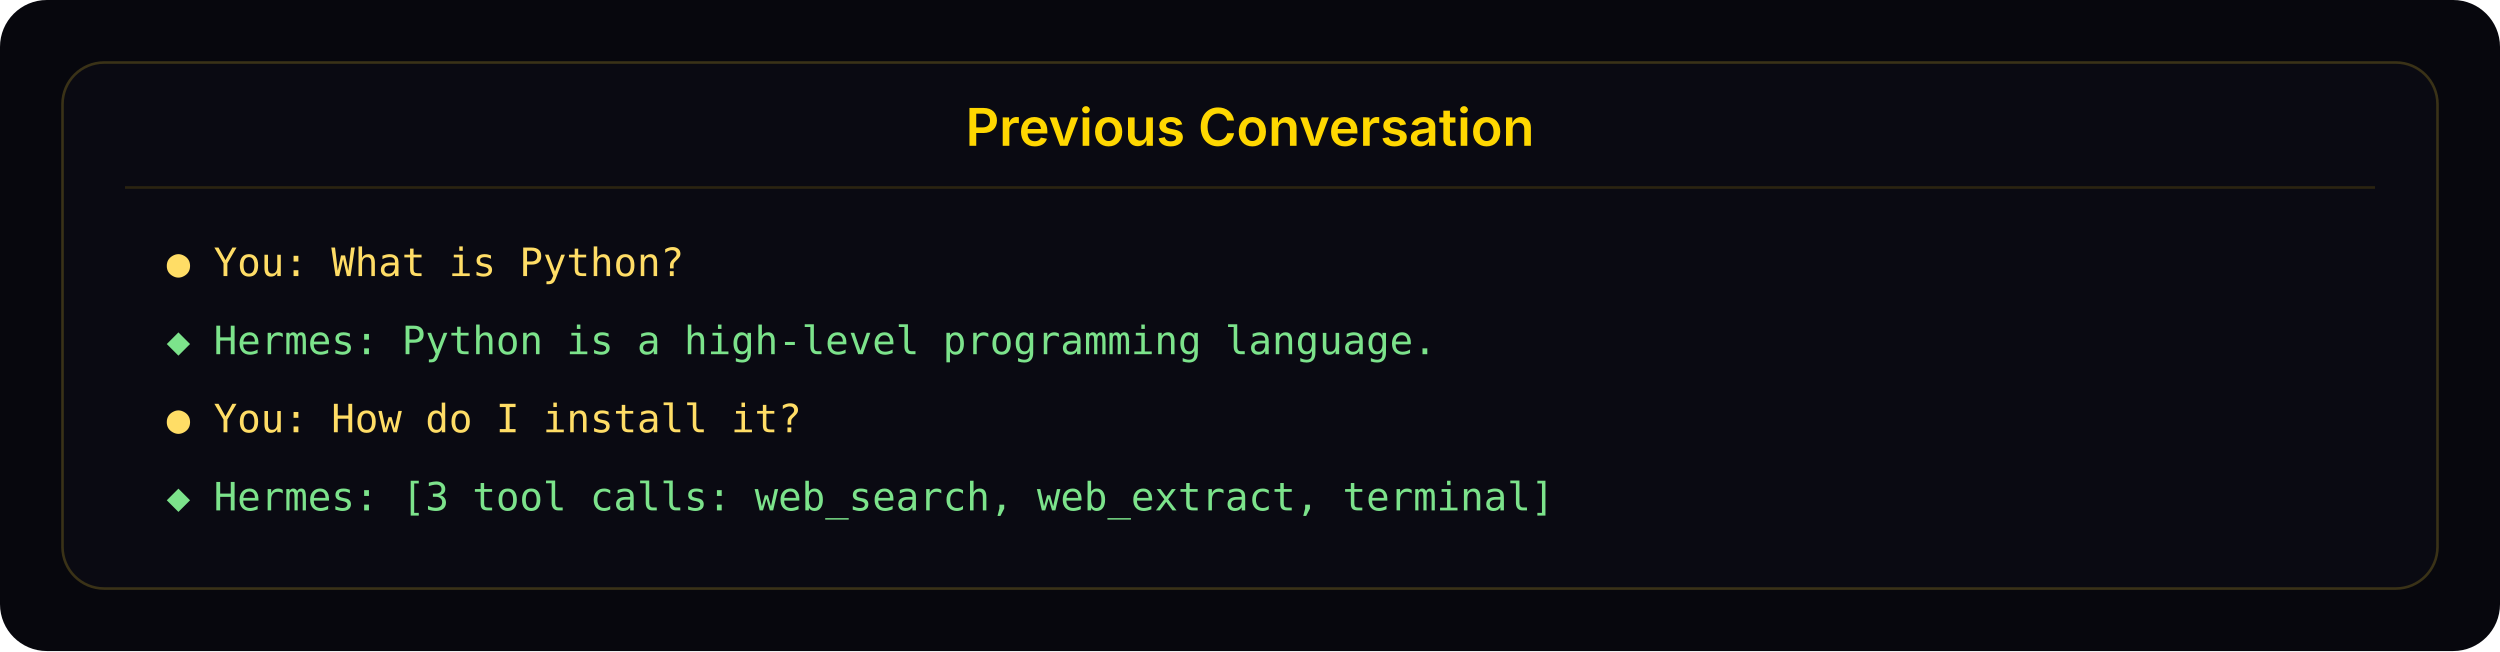
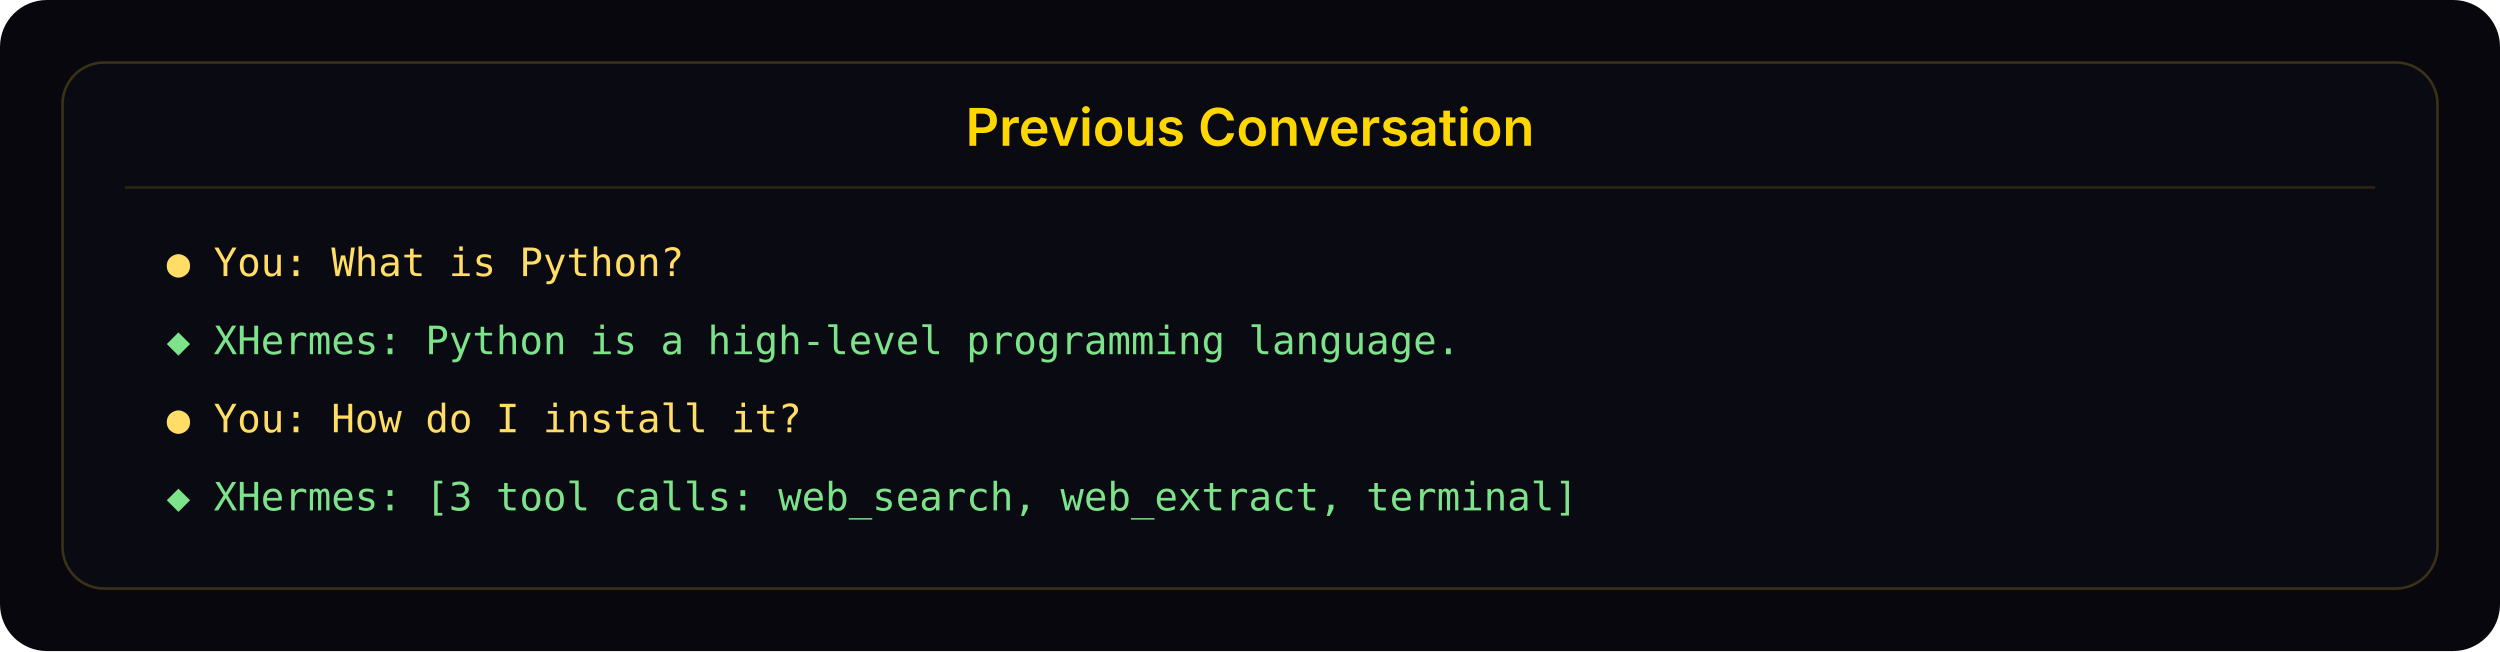
<svg xmlns="http://www.w3.org/2000/svg" width="960" height="250" viewBox="0 0 960 250" role="img" aria-labelledby="title desc">
  <rect width="960" height="250" rx="18" fill="#07070d" />
  <rect x="24" y="24" width="912" height="202" rx="16" fill="#0a0a12" stroke="#3a3217" />
  <text x="480" y="56" text-anchor="middle" fill="#ffd700" font-family="Inter, sans-serif" font-size="20" font-weight="600">Previous Conversation</text>
  <line x1="48" y1="72" x2="912" y2="72" stroke="#2b2410" />
  <text x="64" y="106" fill="#ffdd66" font-family="JetBrains Mono, monospace" font-size="15">● You: What is Python?</text>
-   <text x="64" y="136" fill="#7ce38b" font-family="JetBrains Mono, monospace" font-size="15">◆ Hermes: Python is a high-level programming language.</text>
+   <text x="64" y="136" fill="#7ce38b" font-family="JetBrains Mono, monospace" font-size="15">◆ XHermes: Python is a high-level programming language.</text>
  <text x="64" y="166" fill="#ffdd66" font-family="JetBrains Mono, monospace" font-size="15">● You: How do I install it?</text>
-   <text x="64" y="196" fill="#7ce38b" font-family="JetBrains Mono, monospace" font-size="15">◆ Hermes: [3 tool calls: web_search, web_extract, terminal]</text>
+   <text x="64" y="196" fill="#7ce38b" font-family="JetBrains Mono, monospace" font-size="15">◆ XHermes: [3 tool calls: web_search, web_extract, terminal]</text>
</svg>
